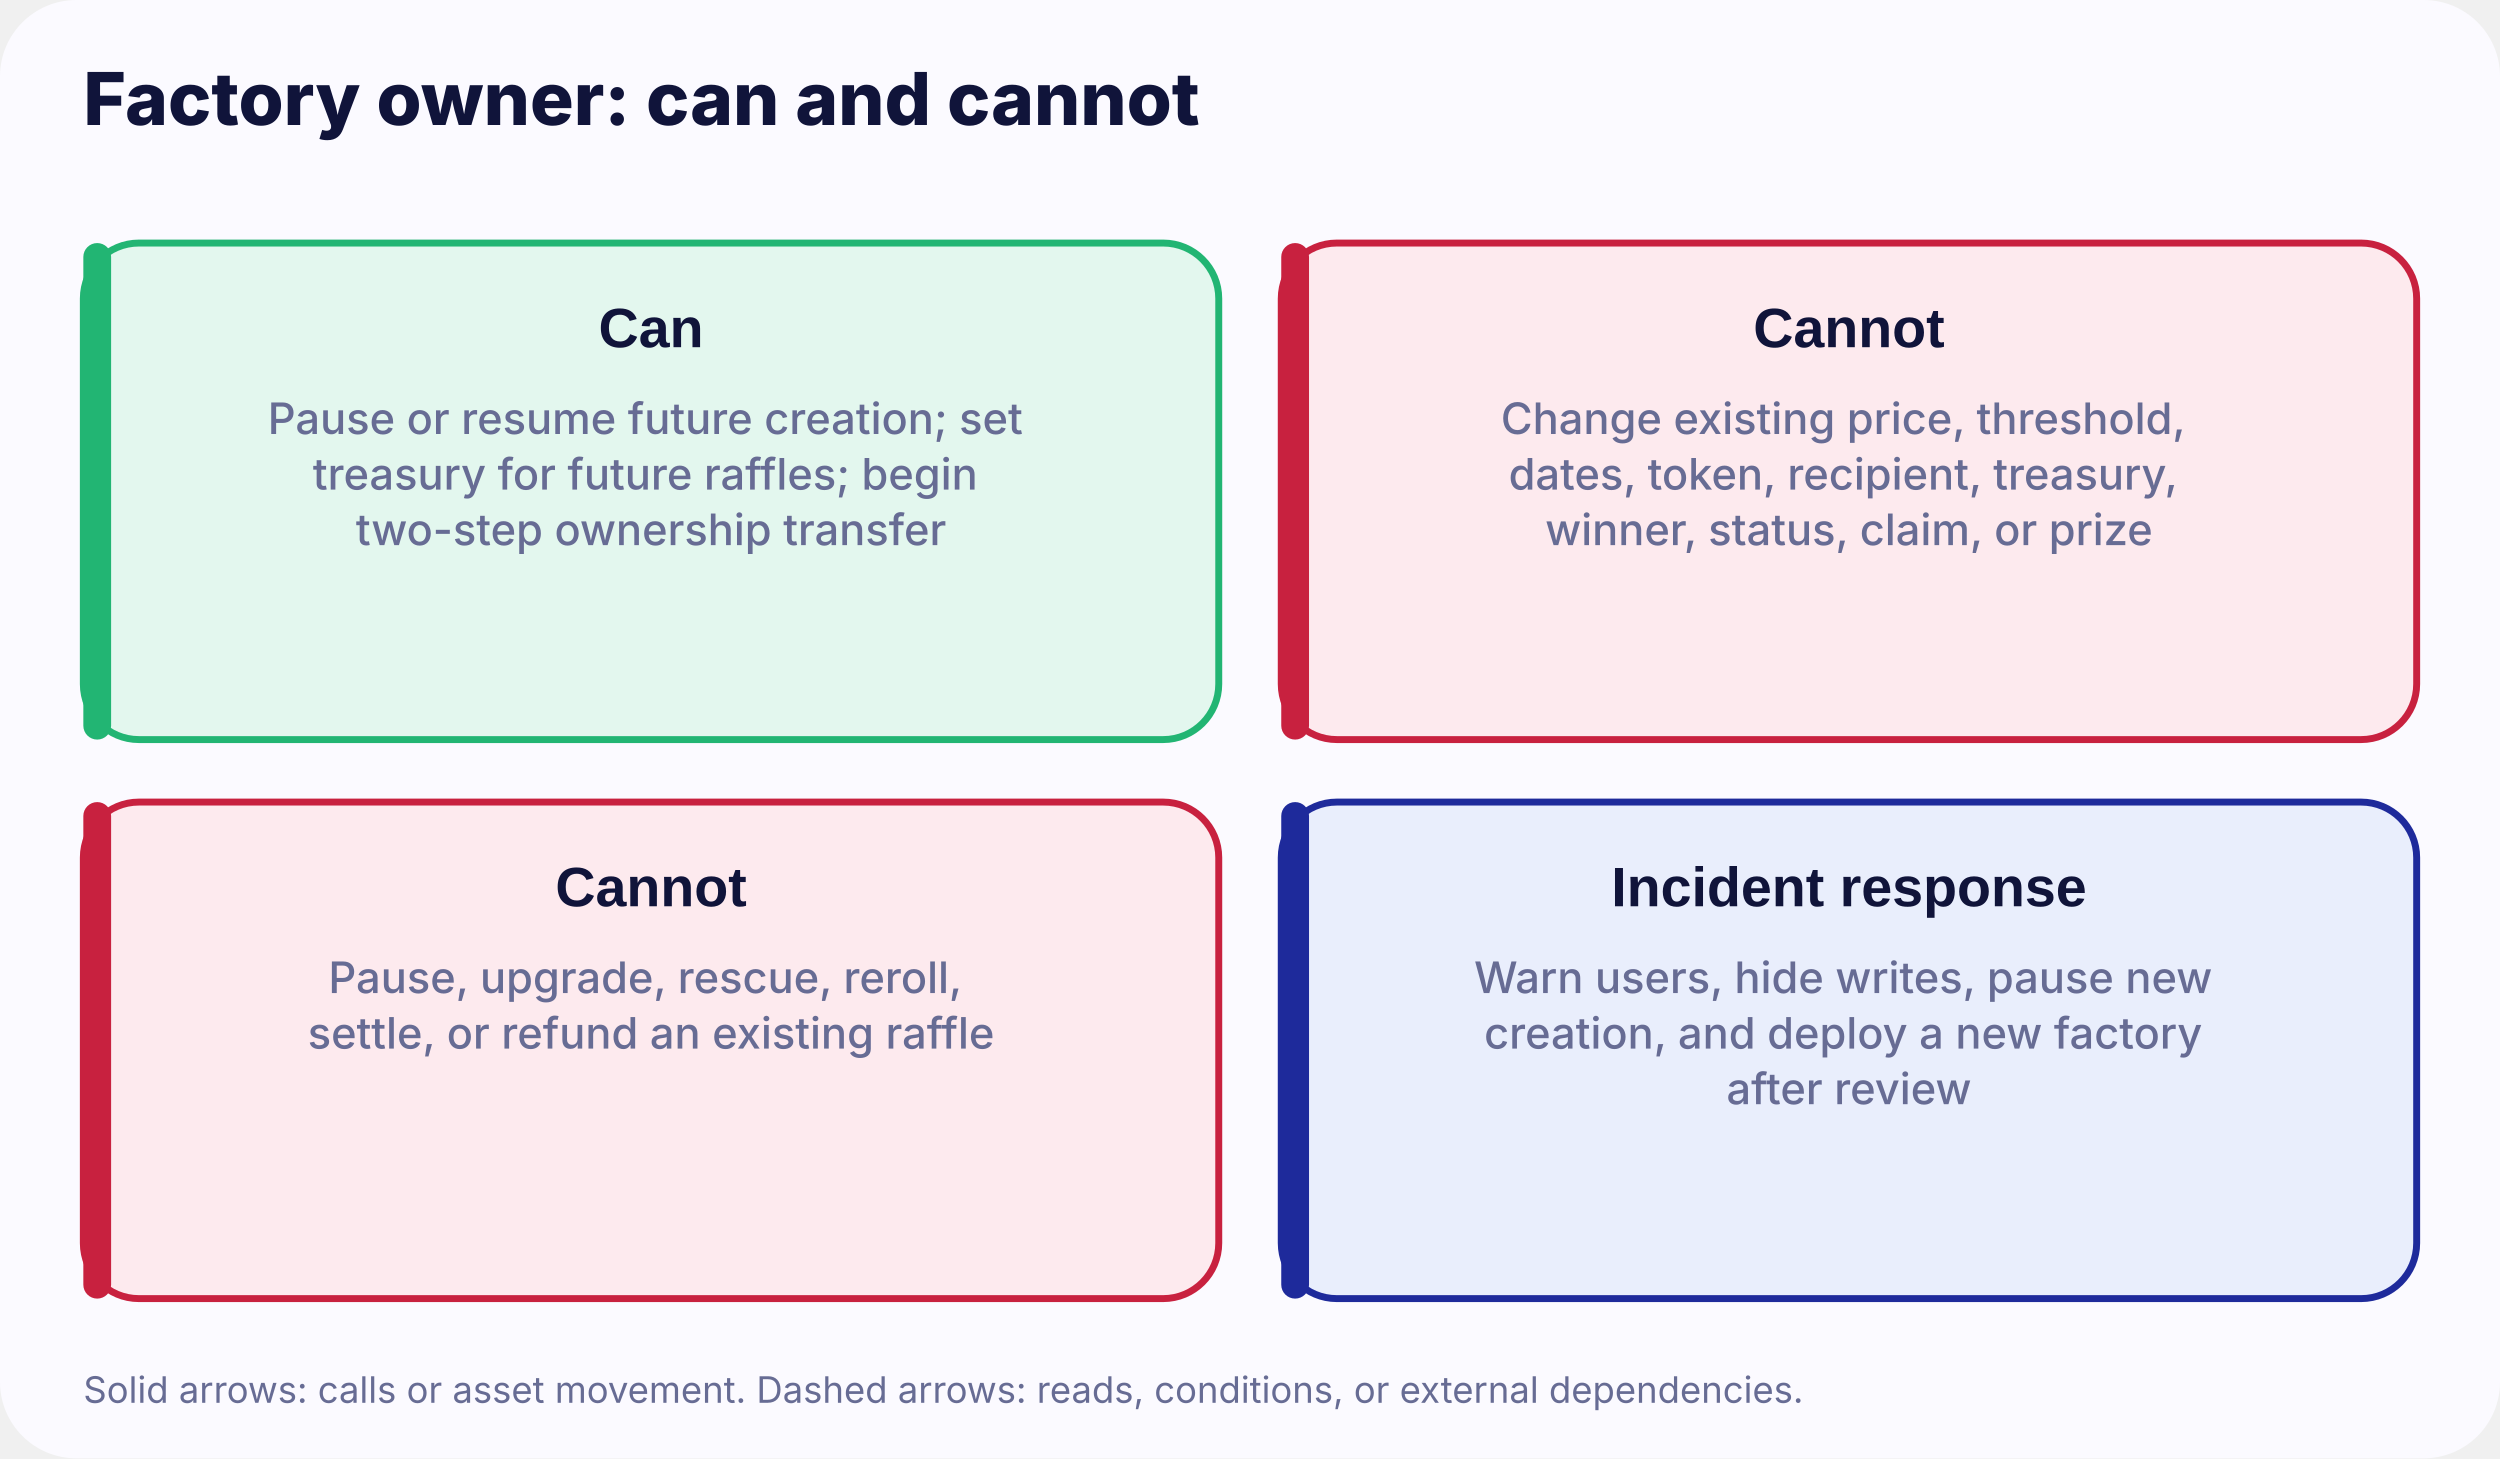
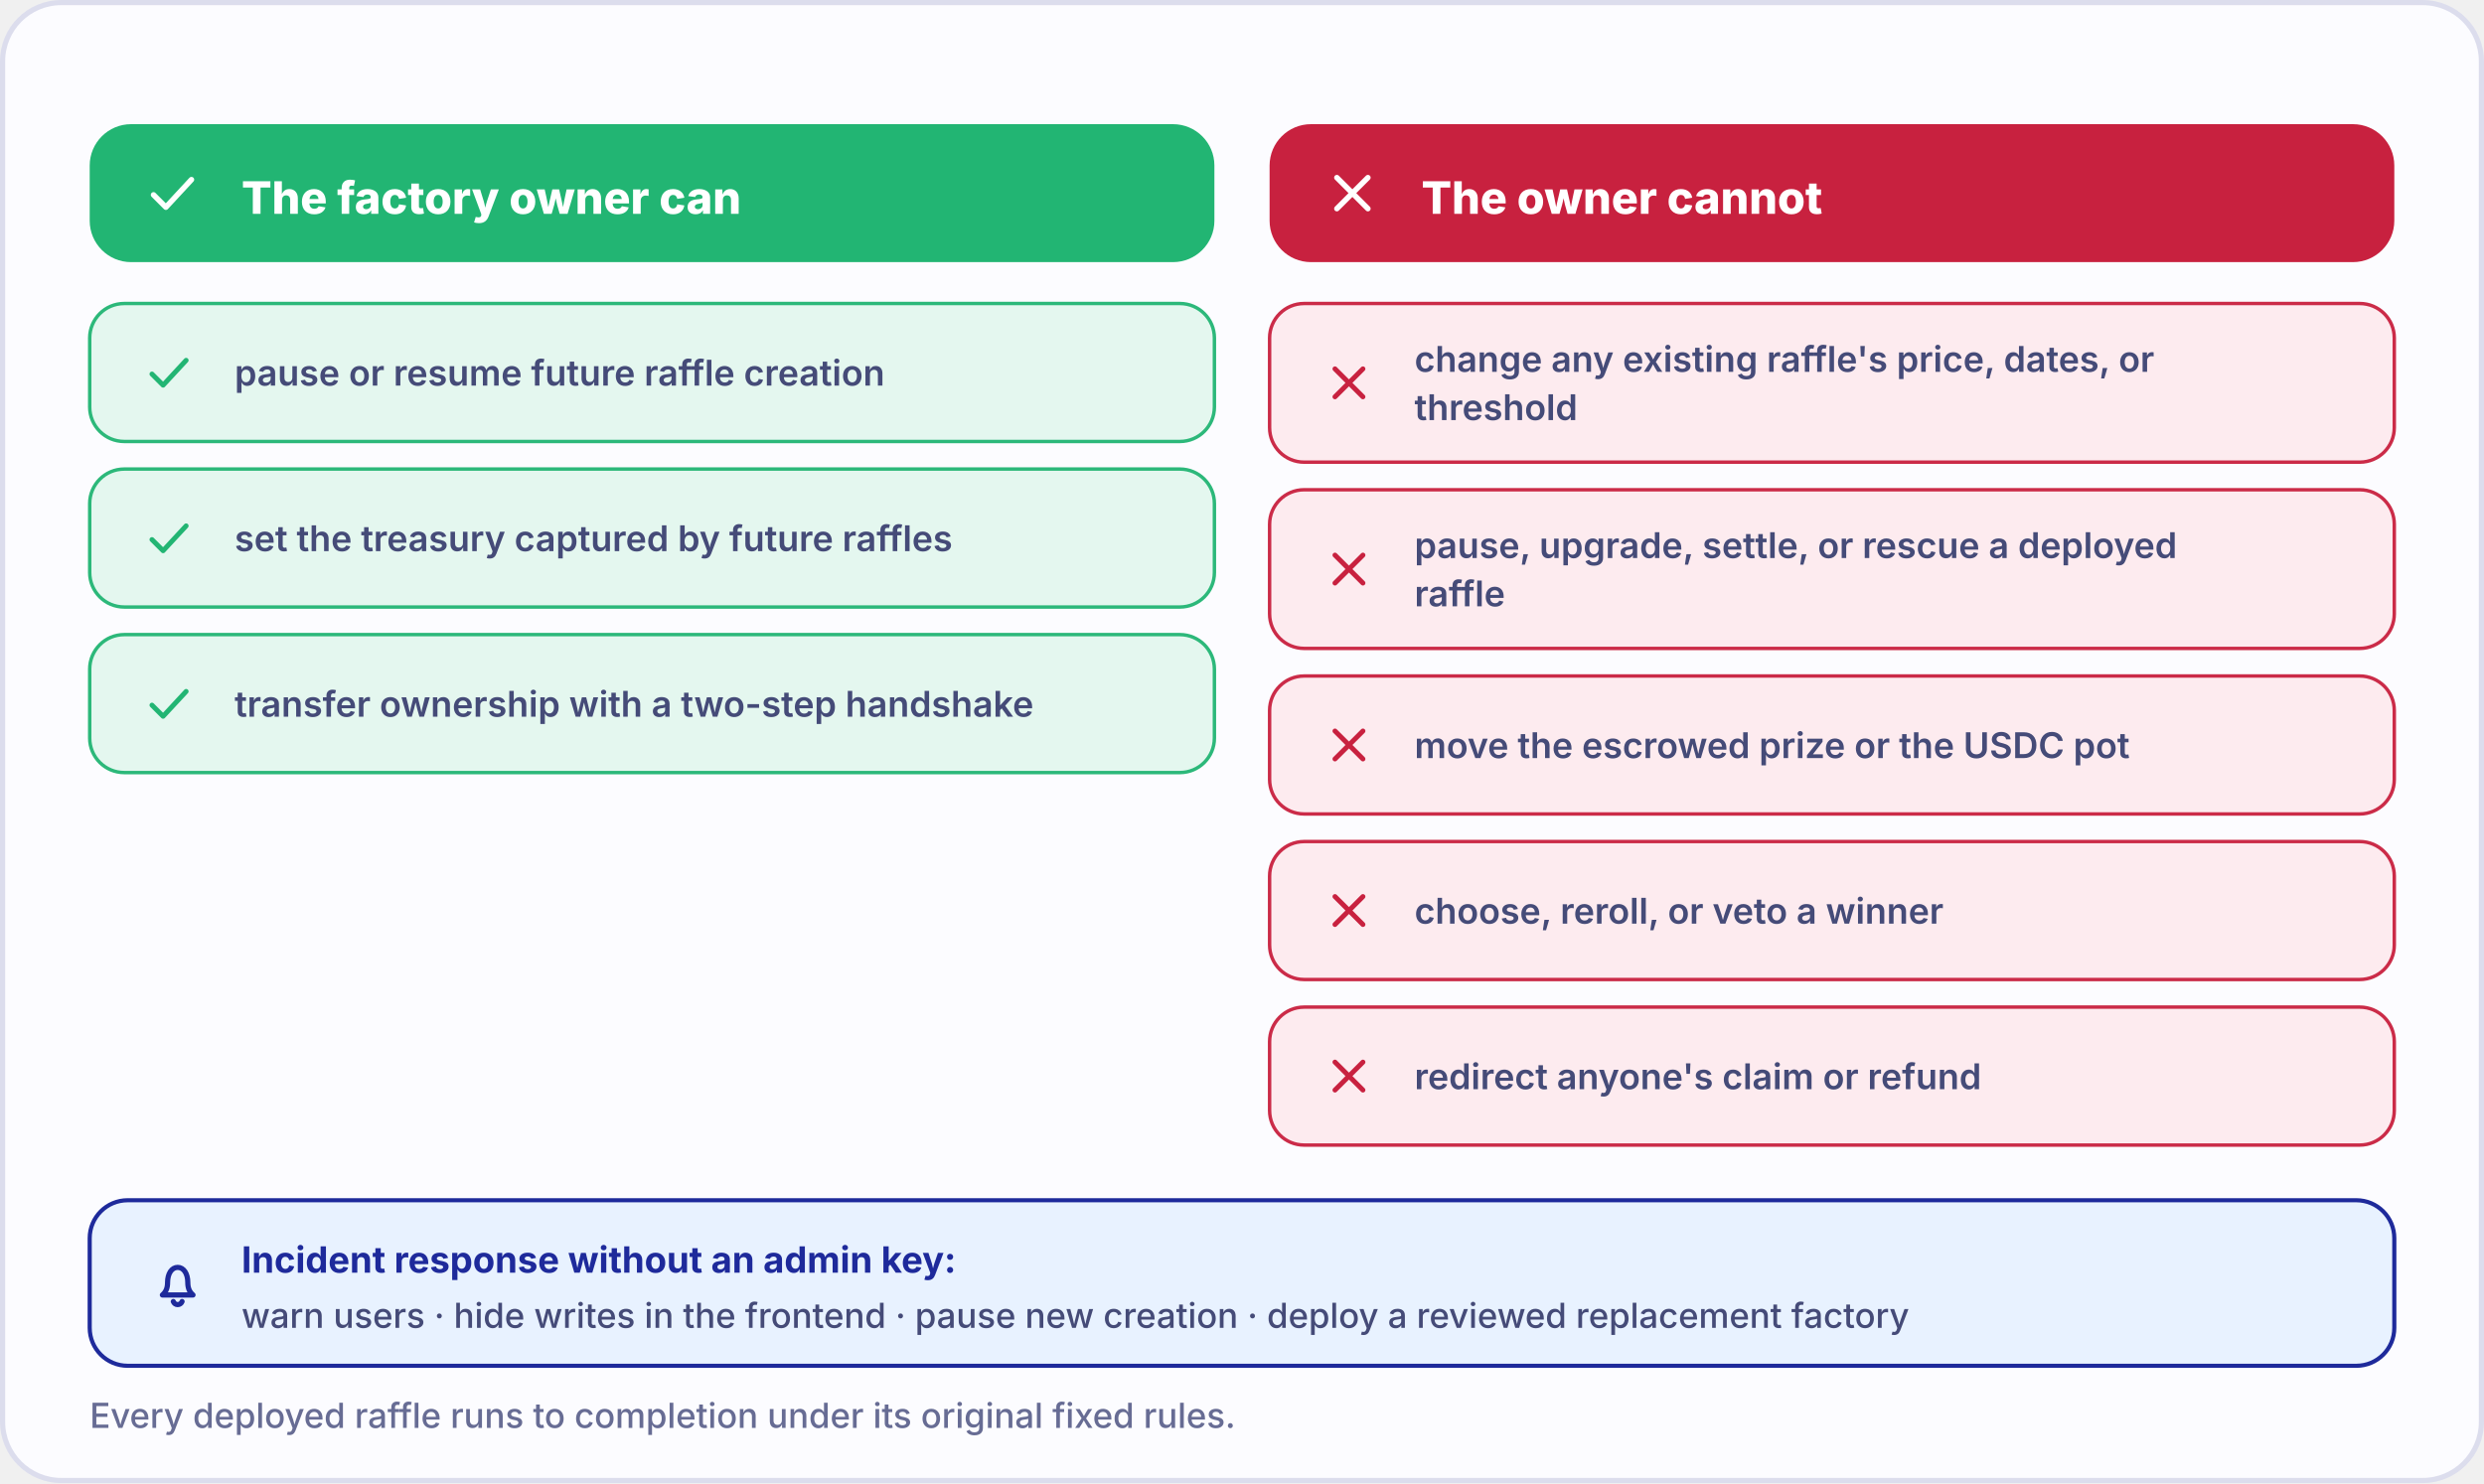
- <svg xmlns="http://www.w3.org/2000/svg" role="img" aria-labelledby="title desc" viewBox="0 0 720 420">
-   <defs>
-     <marker id="arrow" viewBox="0 0 10 10" refX="9" refY="5" markerWidth="7" markerHeight="7" orient="auto-start-reverse">
-       <path d="M 0 0 L 10 5 L 0 10 z" fill="#1e2a9b" />
-     </marker>
-     <linearGradient id="brand" x1="0" y1="0" x2="1" y2="1">
-       <stop offset="0" stop-color="#1e2a9b" />
-       <stop offset="0.55" stop-color="#d31d8b" />
-       <stop offset="1" stop-color="#ffd84d" />
-     </linearGradient>
-   </defs>
-   <rect width="720" height="420" rx="22" fill="#fbfaff" />
-   <text x="24" y="36" text-anchor="start" font-family="Inter,Arial,sans-serif" font-size="21" font-weight="800" fill="#10143a">
-     <tspan x="24" dy="0">Factory owner: can and cannot</tspan>
+ <svg xmlns="http://www.w3.org/2000/svg" role="img" aria-labelledby="f18-title f18-desc" viewBox="0 0 720 430" font-family="Inter,'Helvetica Neue',Arial,sans-serif">
+   <defs />
+   <rect x="0.75" y="0.75" width="718.5" height="428.5" rx="17" fill="#fcfcff" stroke="#dcdded" stroke-width="1.5" />
+   <rect x="26" y="36" width="326" height="40" rx="12" fill="#22b573" />
+   <g transform="translate(40 46) scale(0.833)" stroke="#ffffff" fill="none" stroke-width="1.9" stroke-linecap="round" stroke-linejoin="round" color="#ffffff">
+     <path d="m5.4 12.6 4.3 4.3 8.9-9.6" />
+   </g>
+   <text x="70" y="62" text-anchor="start" font-family="Nunito,Inter,'Helvetica Neue',Arial,sans-serif" font-size="13" font-weight="800" fill="#ffffff">The factory owner can</text>
+   <rect x="26" y="88" width="326" height="40" rx="10" fill="#e3f7ee" stroke="#22b573" stroke-width="1" opacity="0.95" />
+   <g transform="translate(40 99) scale(0.750)" stroke="#22b573" fill="none" stroke-width="1.9" stroke-linecap="round" stroke-linejoin="round" color="#22b573">
+     <path d="m5.4 12.6 4.3 4.3 8.9-9.6" />
+   </g>
+   <text x="68" y="111.8" text-anchor="start" font-family="Inter,'Helvetica Neue',Arial,sans-serif" font-size="10.3" font-weight="600" fill="#454b78">
+     <tspan x="68" dy="0">pause or resume future raffle creation</tspan>
  </text>
-   <g>
-     <rect x="24" y="70" width="327" height="143" rx="16" fill="#e3f7ee" stroke="#22b573" stroke-width="2" />
-     <rect x="24" y="70" width="8" height="143" rx="4" fill="#22b573" />
-     <text x="187.5" y="100" text-anchor="middle" font-family="Nunito,Arial,sans-serif" font-size="16" font-weight="800" fill="#10143a">
-       <tspan x="187.5" dy="0">Can</tspan>
-     </text>
-     <text x="187.5" y="125" text-anchor="middle" font-family="Inter,Arial,sans-serif" font-size="12.5" font-weight="500" fill="#676c94">
-       <tspan x="187.5" dy="0">Pause or resume future creation; set</tspan>
-       <tspan x="187.5" dy="16">treasury for future raffles; begin</tspan>
-       <tspan x="187.5" dy="16">two-step ownership transfer</tspan>
-     </text>
+   <rect x="26" y="136" width="326" height="40" rx="10" fill="#e3f7ee" stroke="#22b573" stroke-width="1" opacity="0.95" />
+   <g transform="translate(40 147) scale(0.750)" stroke="#22b573" fill="none" stroke-width="1.9" stroke-linecap="round" stroke-linejoin="round" color="#22b573">
+     <path d="m5.4 12.6 4.3 4.3 8.9-9.6" />
  </g>
-   <g>
-     <rect x="369" y="70" width="327" height="143" rx="16" fill="#fdeaee" stroke="#c8213f" stroke-width="2" />
-     <rect x="369" y="70" width="8" height="143" rx="4" fill="#c8213f" />
-     <text x="532.5" y="100" text-anchor="middle" font-family="Nunito,Arial,sans-serif" font-size="16" font-weight="800" fill="#10143a">
-       <tspan x="532.5" dy="0">Cannot</tspan>
-     </text>
-     <text x="532.5" y="125" text-anchor="middle" font-family="Inter,Arial,sans-serif" font-size="12.5" font-weight="500" fill="#676c94">
-       <tspan x="532.5" dy="0">Change existing price, threshold,</tspan>
-       <tspan x="532.5" dy="16">dates, token, recipient, treasury,</tspan>
-       <tspan x="532.5" dy="16">winner, status, claim, or prize</tspan>
-     </text>
+   <text x="68" y="159.8" text-anchor="start" font-family="Inter,'Helvetica Neue',Arial,sans-serif" font-size="10.3" font-weight="600" fill="#454b78">
+     <tspan x="68" dy="0">set the treasury captured by future raffles</tspan>
+   </text>
+   <rect x="26" y="184" width="326" height="40" rx="10" fill="#e3f7ee" stroke="#22b573" stroke-width="1" opacity="0.95" />
+   <g transform="translate(40 195) scale(0.750)" stroke="#22b573" fill="none" stroke-width="1.9" stroke-linecap="round" stroke-linejoin="round" color="#22b573">
+     <path d="m5.4 12.6 4.3 4.3 8.9-9.6" />
  </g>
-   <g>
-     <rect x="24" y="231" width="327" height="143" rx="16" fill="#fdeaee" stroke="#c8213f" stroke-width="2" />
-     <rect x="24" y="231" width="8" height="143" rx="4" fill="#c8213f" />
-     <text x="187.5" y="261" text-anchor="middle" font-family="Nunito,Arial,sans-serif" font-size="16" font-weight="800" fill="#10143a">
-       <tspan x="187.5" dy="0">Cannot</tspan>
-     </text>
-     <text x="187.5" y="286" text-anchor="middle" font-family="Inter,Arial,sans-serif" font-size="12.5" font-weight="500" fill="#676c94">
-       <tspan x="187.5" dy="0">Pause, upgrade, rescue, reroll,</tspan>
-       <tspan x="187.5" dy="16">settle, or refund an existing raffle</tspan>
-     </text>
+   <text x="68" y="207.8" text-anchor="start" font-family="Inter,'Helvetica Neue',Arial,sans-serif" font-size="10.3" font-weight="600" fill="#454b78">
+     <tspan x="68" dy="0">transfer ownership with a two-step handshake</tspan>
+   </text>
+   <rect x="368" y="36" width="326" height="40" rx="12" fill="#c8213f" />
+   <g transform="translate(382 46) scale(0.833)" stroke="#ffffff" fill="none" stroke-width="1.9" stroke-linecap="round" stroke-linejoin="round" color="#ffffff">
+     <path d="m6.6 6.6 10.8 10.8M17.4 6.6 6.6 17.4" />
  </g>
-   <g>
-     <rect x="369" y="231" width="327" height="143" rx="16" fill="#e9eefc" stroke="#1e2a9b" stroke-width="2" />
-     <rect x="369" y="231" width="8" height="143" rx="4" fill="#1e2a9b" />
-     <text x="532.5" y="261" text-anchor="middle" font-family="Nunito,Arial,sans-serif" font-size="16" font-weight="800" fill="#10143a">
-       <tspan x="532.5" dy="0">Incident response</tspan>
-     </text>
-     <text x="532.5" y="286" text-anchor="middle" font-family="Inter,Arial,sans-serif" font-size="12.5" font-weight="500" fill="#676c94">
-       <tspan x="532.5" dy="0">Warn users, hide writes, pause new</tspan>
-       <tspan x="532.5" dy="16">creation, and deploy a new factory</tspan>
-       <tspan x="532.5" dy="16">after review</tspan>
-     </text>
+   <text x="412" y="62" text-anchor="start" font-family="Nunito,Inter,'Helvetica Neue',Arial,sans-serif" font-size="13" font-weight="800" fill="#ffffff">The owner cannot</text>
+   <rect x="368" y="88" width="326" height="46" rx="10" fill="#fdeaee" stroke="#c8213f" stroke-width="1" opacity="0.95" />
+   <g transform="translate(382 102) scale(0.750)" stroke="#c8213f" fill="none" stroke-width="1.9" stroke-linecap="round" stroke-linejoin="round" color="#c8213f">
+     <path d="m6.6 6.6 10.8 10.8M17.4 6.6 6.6 17.4" />
  </g>
-   <text x="24" y="404" font-family="Inter,Arial,sans-serif" font-size="10.5" fill="#676c94">Solid arrows: calls or asset movement. Dashed arrows: reads, conditions, or external dependencies.</text>
+   <text x="410" y="107.8" text-anchor="start" font-family="Inter,'Helvetica Neue',Arial,sans-serif" font-size="10.3" font-weight="600" fill="#454b78">
+     <tspan x="410" dy="0">change any existing raffle's price, dates, or</tspan>
+     <tspan x="410" dy="14">threshold</tspan>
+   </text>
+   <rect x="368" y="142" width="326" height="46" rx="10" fill="#fdeaee" stroke="#c8213f" stroke-width="1" opacity="0.95" />
+   <g transform="translate(382 156) scale(0.750)" stroke="#c8213f" fill="none" stroke-width="1.9" stroke-linecap="round" stroke-linejoin="round" color="#c8213f">
+     <path d="m6.6 6.6 10.8 10.8M17.4 6.6 6.6 17.4" />
+   </g>
+   <text x="410" y="161.8" text-anchor="start" font-family="Inter,'Helvetica Neue',Arial,sans-serif" font-size="10.3" font-weight="600" fill="#454b78">
+     <tspan x="410" dy="0">pause, upgrade, settle, or rescue a deployed</tspan>
+     <tspan x="410" dy="14">raffle</tspan>
+   </text>
+   <rect x="368" y="196" width="326" height="40" rx="10" fill="#fdeaee" stroke="#c8213f" stroke-width="1" opacity="0.95" />
+   <g transform="translate(382 207) scale(0.750)" stroke="#c8213f" fill="none" stroke-width="1.9" stroke-linecap="round" stroke-linejoin="round" color="#c8213f">
+     <path d="m6.6 6.6 10.8 10.8M17.4 6.6 6.6 17.4" />
+   </g>
+   <text x="410" y="219.8" text-anchor="start" font-family="Inter,'Helvetica Neue',Arial,sans-serif" font-size="10.3" font-weight="600" fill="#454b78">
+     <tspan x="410" dy="0">move the escrowed prize or the USDC pot</tspan>
+   </text>
+   <rect x="368" y="244" width="326" height="40" rx="10" fill="#fdeaee" stroke="#c8213f" stroke-width="1" opacity="0.95" />
+   <g transform="translate(382 255) scale(0.750)" stroke="#c8213f" fill="none" stroke-width="1.9" stroke-linecap="round" stroke-linejoin="round" color="#c8213f">
+     <path d="m6.6 6.6 10.8 10.8M17.4 6.6 6.6 17.4" />
+   </g>
+   <text x="410" y="267.8" text-anchor="start" font-family="Inter,'Helvetica Neue',Arial,sans-serif" font-size="10.3" font-weight="600" fill="#454b78">
+     <tspan x="410" dy="0">choose, reroll, or veto a winner</tspan>
+   </text>
+   <rect x="368" y="292" width="326" height="40" rx="10" fill="#fdeaee" stroke="#c8213f" stroke-width="1" opacity="0.95" />
+   <g transform="translate(382 303) scale(0.750)" stroke="#c8213f" fill="none" stroke-width="1.9" stroke-linecap="round" stroke-linejoin="round" color="#c8213f">
+     <path d="m6.6 6.6 10.8 10.8M17.4 6.6 6.6 17.4" />
+   </g>
+   <text x="410" y="315.8" text-anchor="start" font-family="Inter,'Helvetica Neue',Arial,sans-serif" font-size="10.3" font-weight="600" fill="#454b78">
+     <tspan x="410" dy="0">redirect anyone's claim or refund</tspan>
+   </text>
+   <rect x="26" y="348" width="668" height="48" rx="11" fill="#e8f2ff" stroke="#1e2a9b" stroke-width="1.2" />
+   <g transform="translate(42 362) scale(0.792)" stroke="#1e2a9b" fill="none" stroke-width="1.9" stroke-linecap="round" stroke-linejoin="round" color="#1e2a9b">
+     <path d="M6.4 17h11.2c-1.4-1.2-1.9-2.7-1.9-4.6 0-3.2-1.5-5.5-3.7-5.5s-3.7 2.3-3.7 5.5c0 1.9-.5 3.4-1.9 4.6Z" />
+     <path d="M10.4 19.4a1.7 1.7 0 0 0 3.2 0" />
+   </g>
+   <text x="70" y="369" text-anchor="start" font-family="Inter,'Helvetica Neue',Arial,sans-serif" font-size="10.5" font-weight="750" fill="#1e2a9b">Incident response without an admin key:</text>
+   <text x="70" y="385" text-anchor="start" font-family="Inter,'Helvetica Neue',Arial,sans-serif" font-size="10" font-weight="550" fill="#454b78">warn users · hide writes in the frontend · pause new creation · deploy a reviewed replacement factory</text>
+   <text x="26" y="414" text-anchor="start" font-family="Inter,'Helvetica Neue',Arial,sans-serif" font-size="10" font-weight="550" fill="#676c94">Every deployed raffle runs to completion under its original fixed rules.</text>
</svg>
